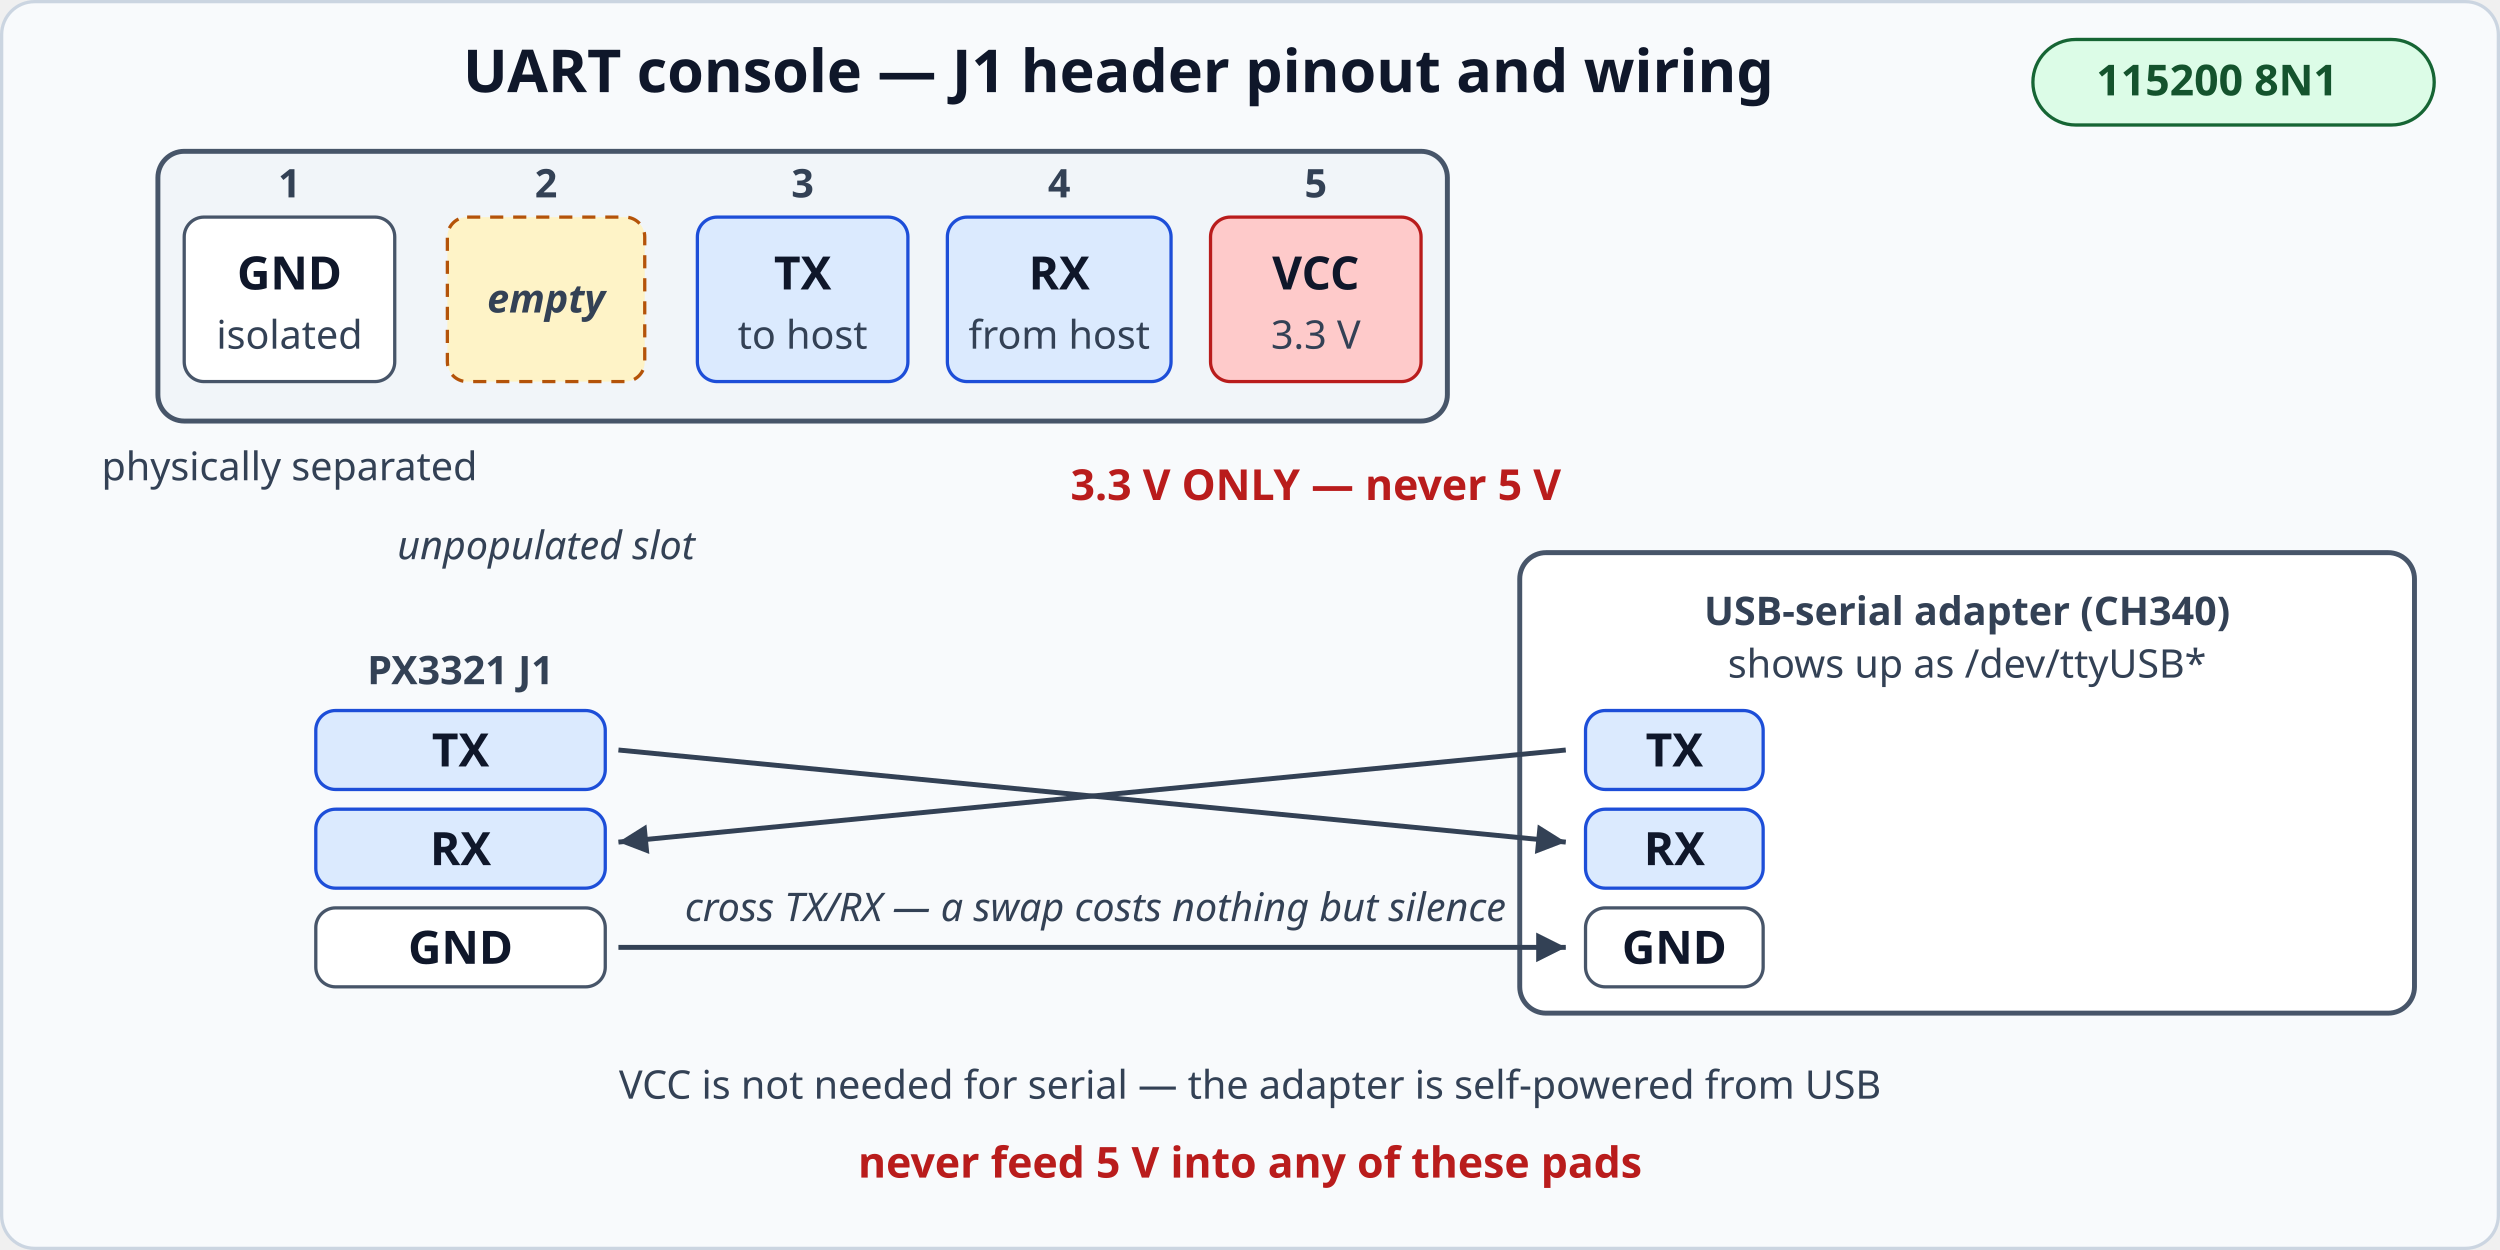
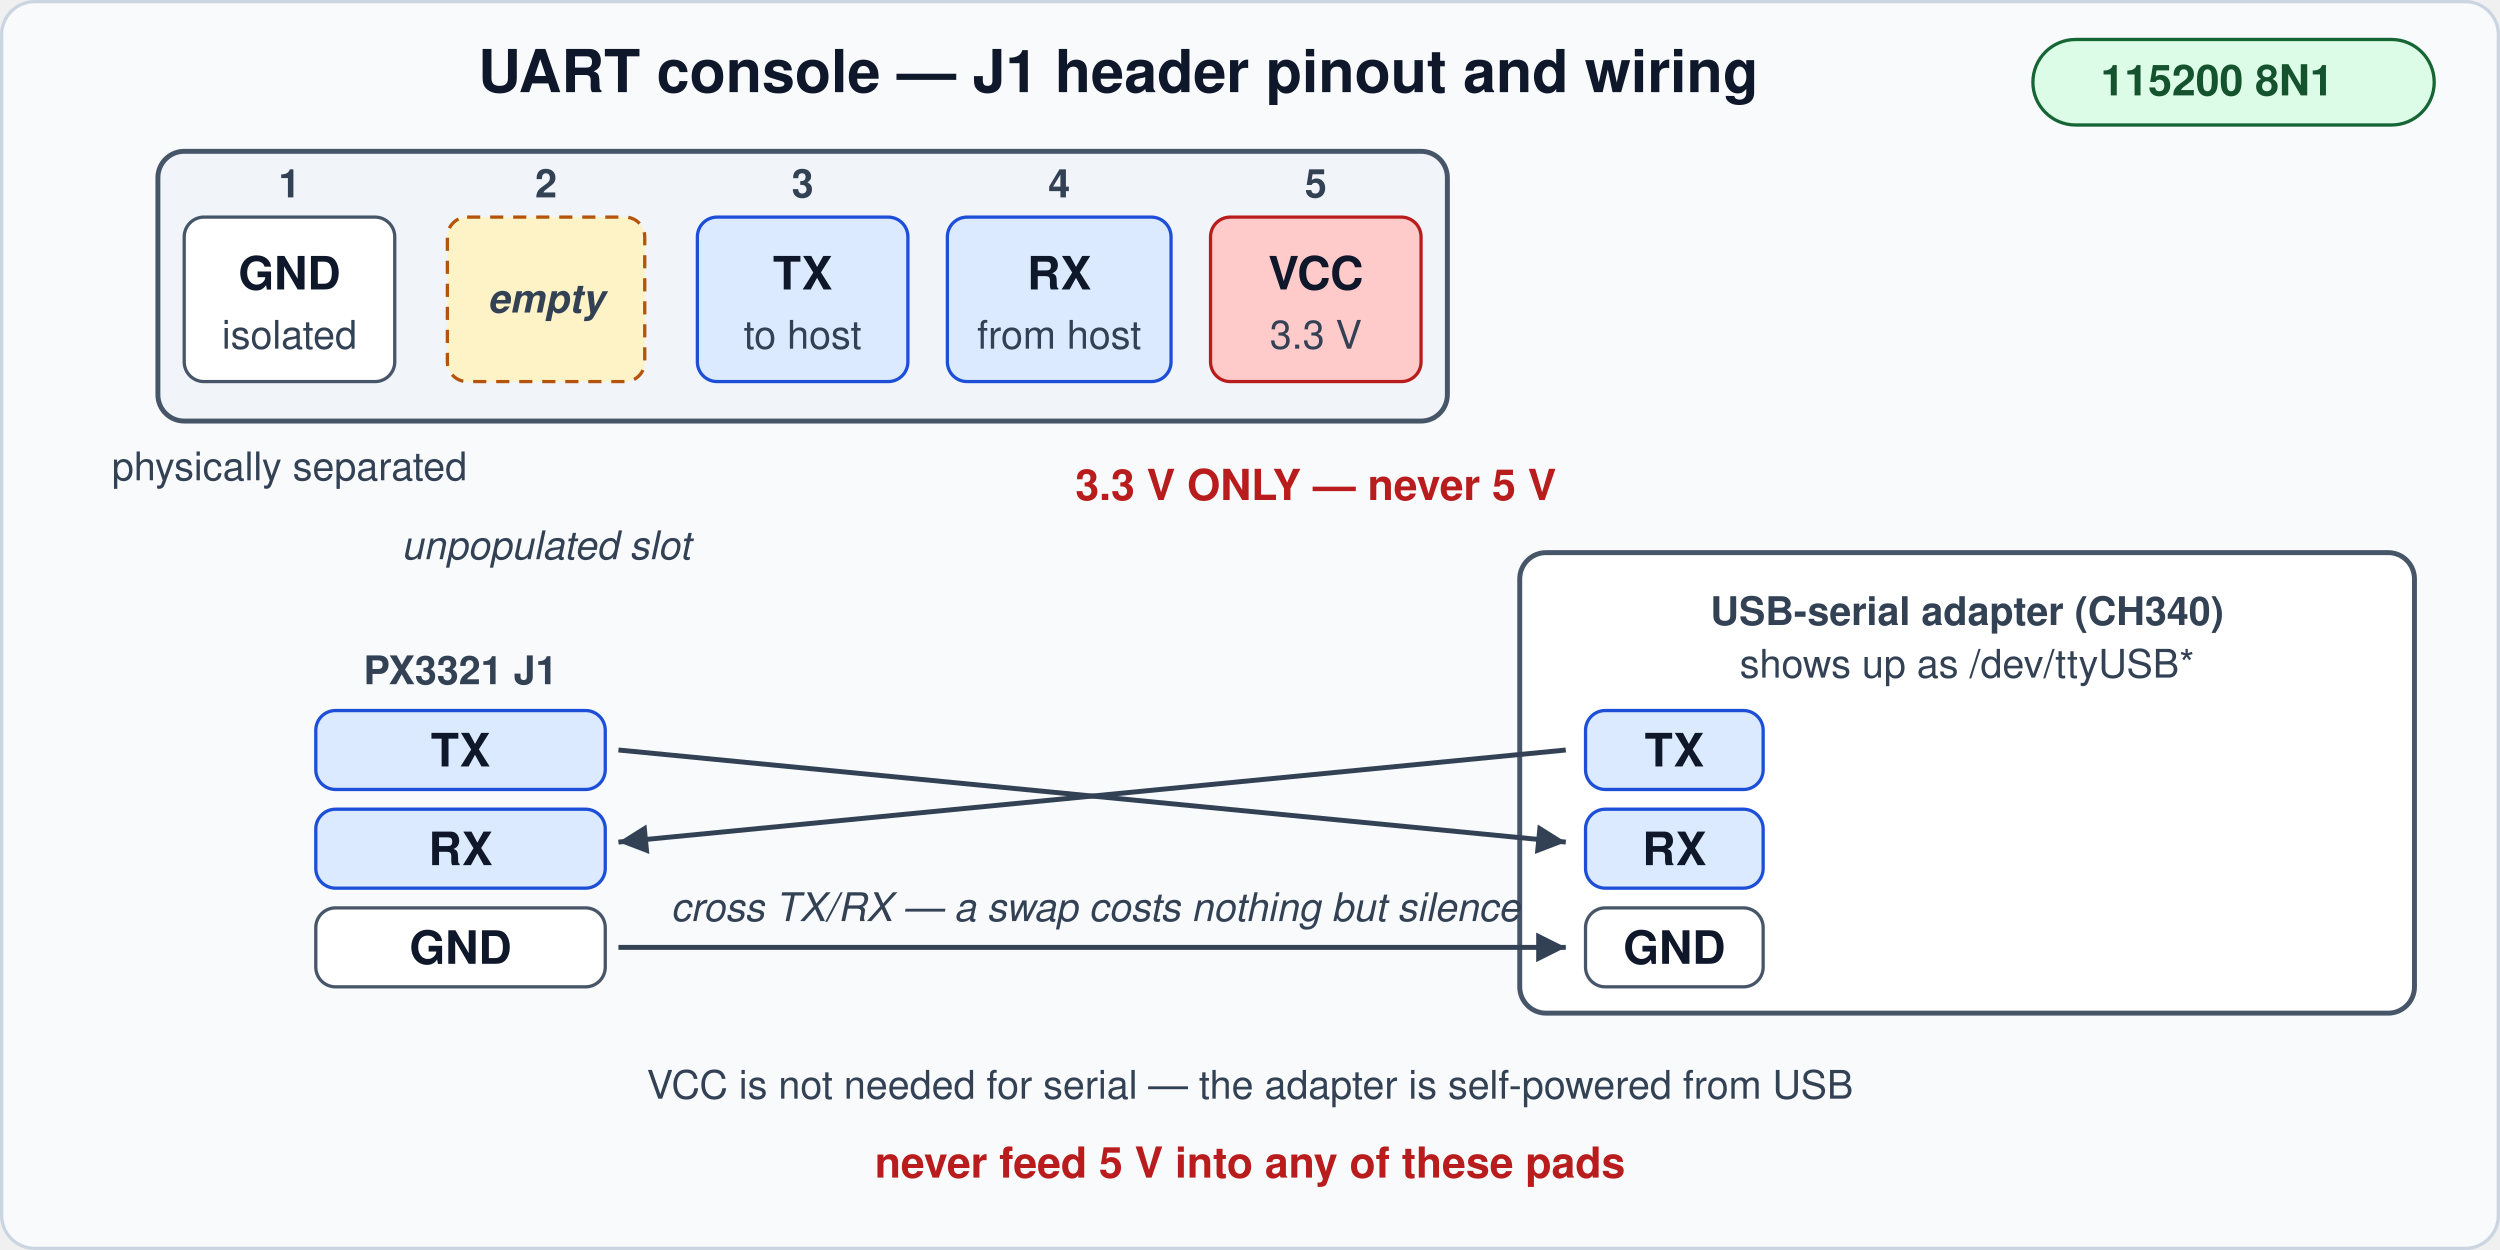
- <svg xmlns="http://www.w3.org/2000/svg" viewBox="0 0 760 380" font-family="ui-sans-serif,system-ui,sans-serif">
+ <svg xmlns="http://www.w3.org/2000/svg" viewBox="0 0 760 380" font-family="Helvetica, Arial, sans-serif">
  <rect x="0.5" y="0.5" width="759" height="379" rx="10" fill="#f8fafc" stroke="#cbd5e1" />
  <defs>
    <marker id="a" markerWidth="8" markerHeight="8" refX="6" refY="3" orient="auto">
      <path d="M0,0 L6,3 L0,6 z" fill="#334155" />
    </marker>
  </defs>
  <style>
    .title{font-size:18px;font-weight:bold;fill:#0f172a;text-anchor:middle}
    .lbl{font-size:14px;fill:#0f172a;text-anchor:middle;font-weight:bold}
    .sub{font-size:12px;fill:#334155;text-anchor:middle}
    .pin{font-size:12px;fill:#334155;text-anchor:middle;font-weight:bold}
    .note{font-size:12px;fill:#334155;text-anchor:middle}
    .warn{font-size:13px;fill:#b91c1c;text-anchor:middle;font-weight:bold}
    .arr{stroke:#334155;stroke-width:1.5;fill:none;marker-end:url(#a)}
  </style>
  <text class="title" x="340" y="28">UART console — J1 header pinout and wiring</text>
  <rect x="618" y="12" width="122" height="26" rx="13" fill="#dcfce7" stroke="#166534" />
  <text x="674" y="29" text-anchor="middle" font-size="13" font-weight="bold" fill="#14532d">115200 8N1</text>
  <rect x="48" y="46" width="392" height="82" rx="8" fill="#f1f5f9" stroke="#475569" stroke-width="1.5" />
  <text class="pin" x="88" y="60">1</text>
  <text class="pin" x="166" y="60">2</text>
  <text class="pin" x="244" y="60">3</text>
  <text class="pin" x="322" y="60">4</text>
  <text class="pin" x="400" y="60">5</text>
  <rect x="56" y="66" width="64" height="50" rx="6" fill="#ffffff" stroke="#475569" />
  <text class="lbl" x="88" y="88">GND</text>
  <text class="sub" x="88" y="106">isolated</text>
  <rect x="136" y="66" width="60" height="50" rx="6" fill="#fef3c7" stroke="#b45309" stroke-dasharray="4 3" />
  <text class="sub" x="166" y="95" font-style="italic" font-weight="bold">empty</text>
  <rect x="212" y="66" width="64" height="50" rx="6" fill="#dbeafe" stroke="#1d4ed8" />
  <text class="lbl" x="244" y="88">TX</text>
  <text class="sub" x="244" y="106">to host</text>
  <rect x="288" y="66" width="68" height="50" rx="6" fill="#dbeafe" stroke="#1d4ed8" />
  <text class="lbl" x="322" y="88">RX</text>
  <text class="sub" x="322" y="106">from host</text>
  <rect x="368" y="66" width="64" height="50" rx="6" fill="#fecaca" stroke="#b91c1c" />
  <text class="lbl" x="400" y="88" fill="#7f1d1d">VCC</text>
  <text class="sub" x="400" y="106" fill="#7f1d1d">3.3 V</text>
  <text class="sub" x="88" y="146" font-size="13">physically separated</text>
  <text class="sub" x="166" y="170" font-size="13" font-style="italic">unpopulated slot</text>
  <text class="warn" x="400" y="152">3.3 V ONLY — never 5 V</text>
  <text class="pin" x="140" y="208">PX3321 J1</text>
  <rect x="96" y="216" width="88" height="24" rx="6" fill="#dbeafe" stroke="#1d4ed8" />
  <text class="lbl" x="140" y="233">TX</text>
  <rect x="96" y="246" width="88" height="24" rx="6" fill="#dbeafe" stroke="#1d4ed8" />
  <text class="lbl" x="140" y="263">RX</text>
  <rect x="96" y="276" width="88" height="24" rx="6" fill="#ffffff" stroke="#475569" />
  <text class="lbl" x="140" y="293">GND</text>
  <rect x="462" y="168" width="272" height="140" rx="8" fill="#ffffff" stroke="#475569" stroke-width="1.5" />
  <text class="sub" x="598" y="190" font-weight="bold" font-size="14">USB-serial adapter (CH340)</text>
  <text class="sub" x="598" y="206">shows up as /dev/ttyUSB*</text>
  <rect x="482" y="216" width="54" height="24" rx="6" fill="#dbeafe" stroke="#1d4ed8" />
  <text class="lbl" x="509" y="233">TX</text>
  <rect x="482" y="246" width="54" height="24" rx="6" fill="#dbeafe" stroke="#1d4ed8" />
  <text class="lbl" x="509" y="263">RX</text>
  <rect x="482" y="276" width="54" height="24" rx="6" fill="#ffffff" stroke="#475569" />
  <text class="lbl" x="509" y="293">GND</text>
  <line class="arr" x1="188" y1="228" x2="476" y2="256" />
  <line class="arr" x1="476" y1="228" x2="188" y2="256" />
  <line class="arr" x1="188" y1="288" x2="476" y2="288" />
  <text class="sub" x="333" y="280" font-style="italic">cross TX/RX — a swap costs nothing but silence</text>
  <text class="note" x="380" y="334">VCC is not needed for serial — the adapter is self-powered from USB</text>
  <text class="warn" x="380" y="358">never feed 5 V into any of these pads</text>
</svg>
